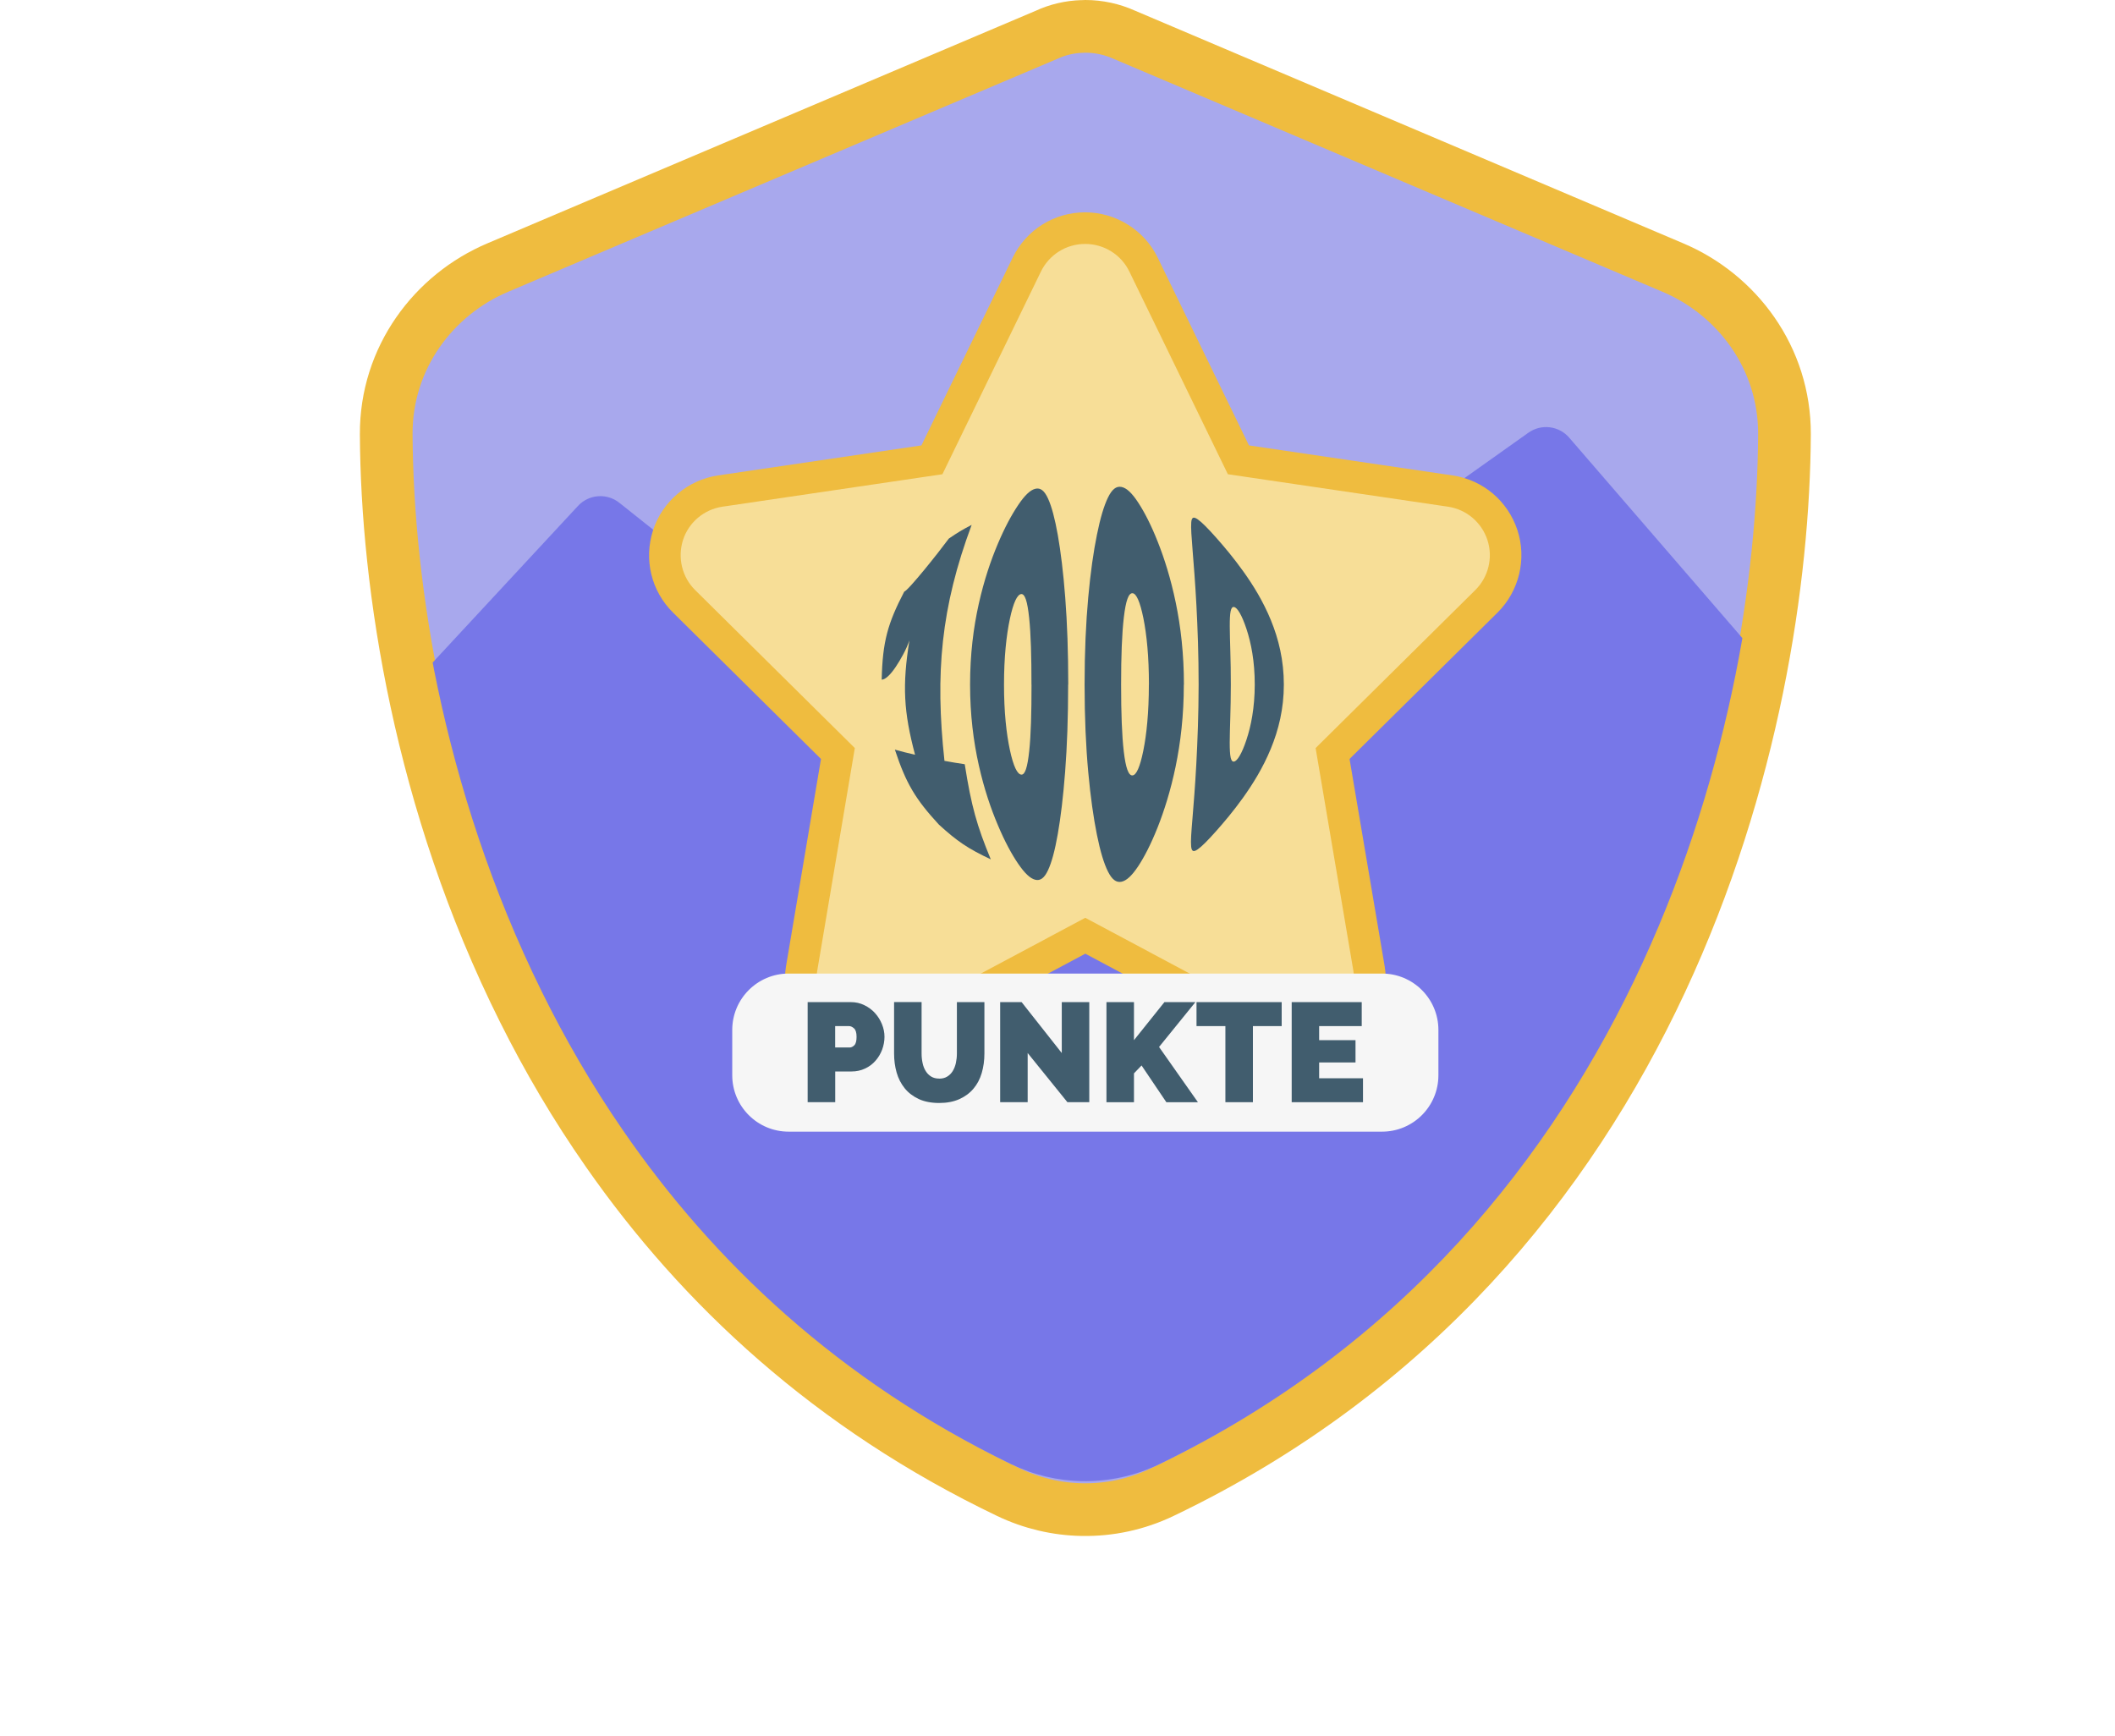
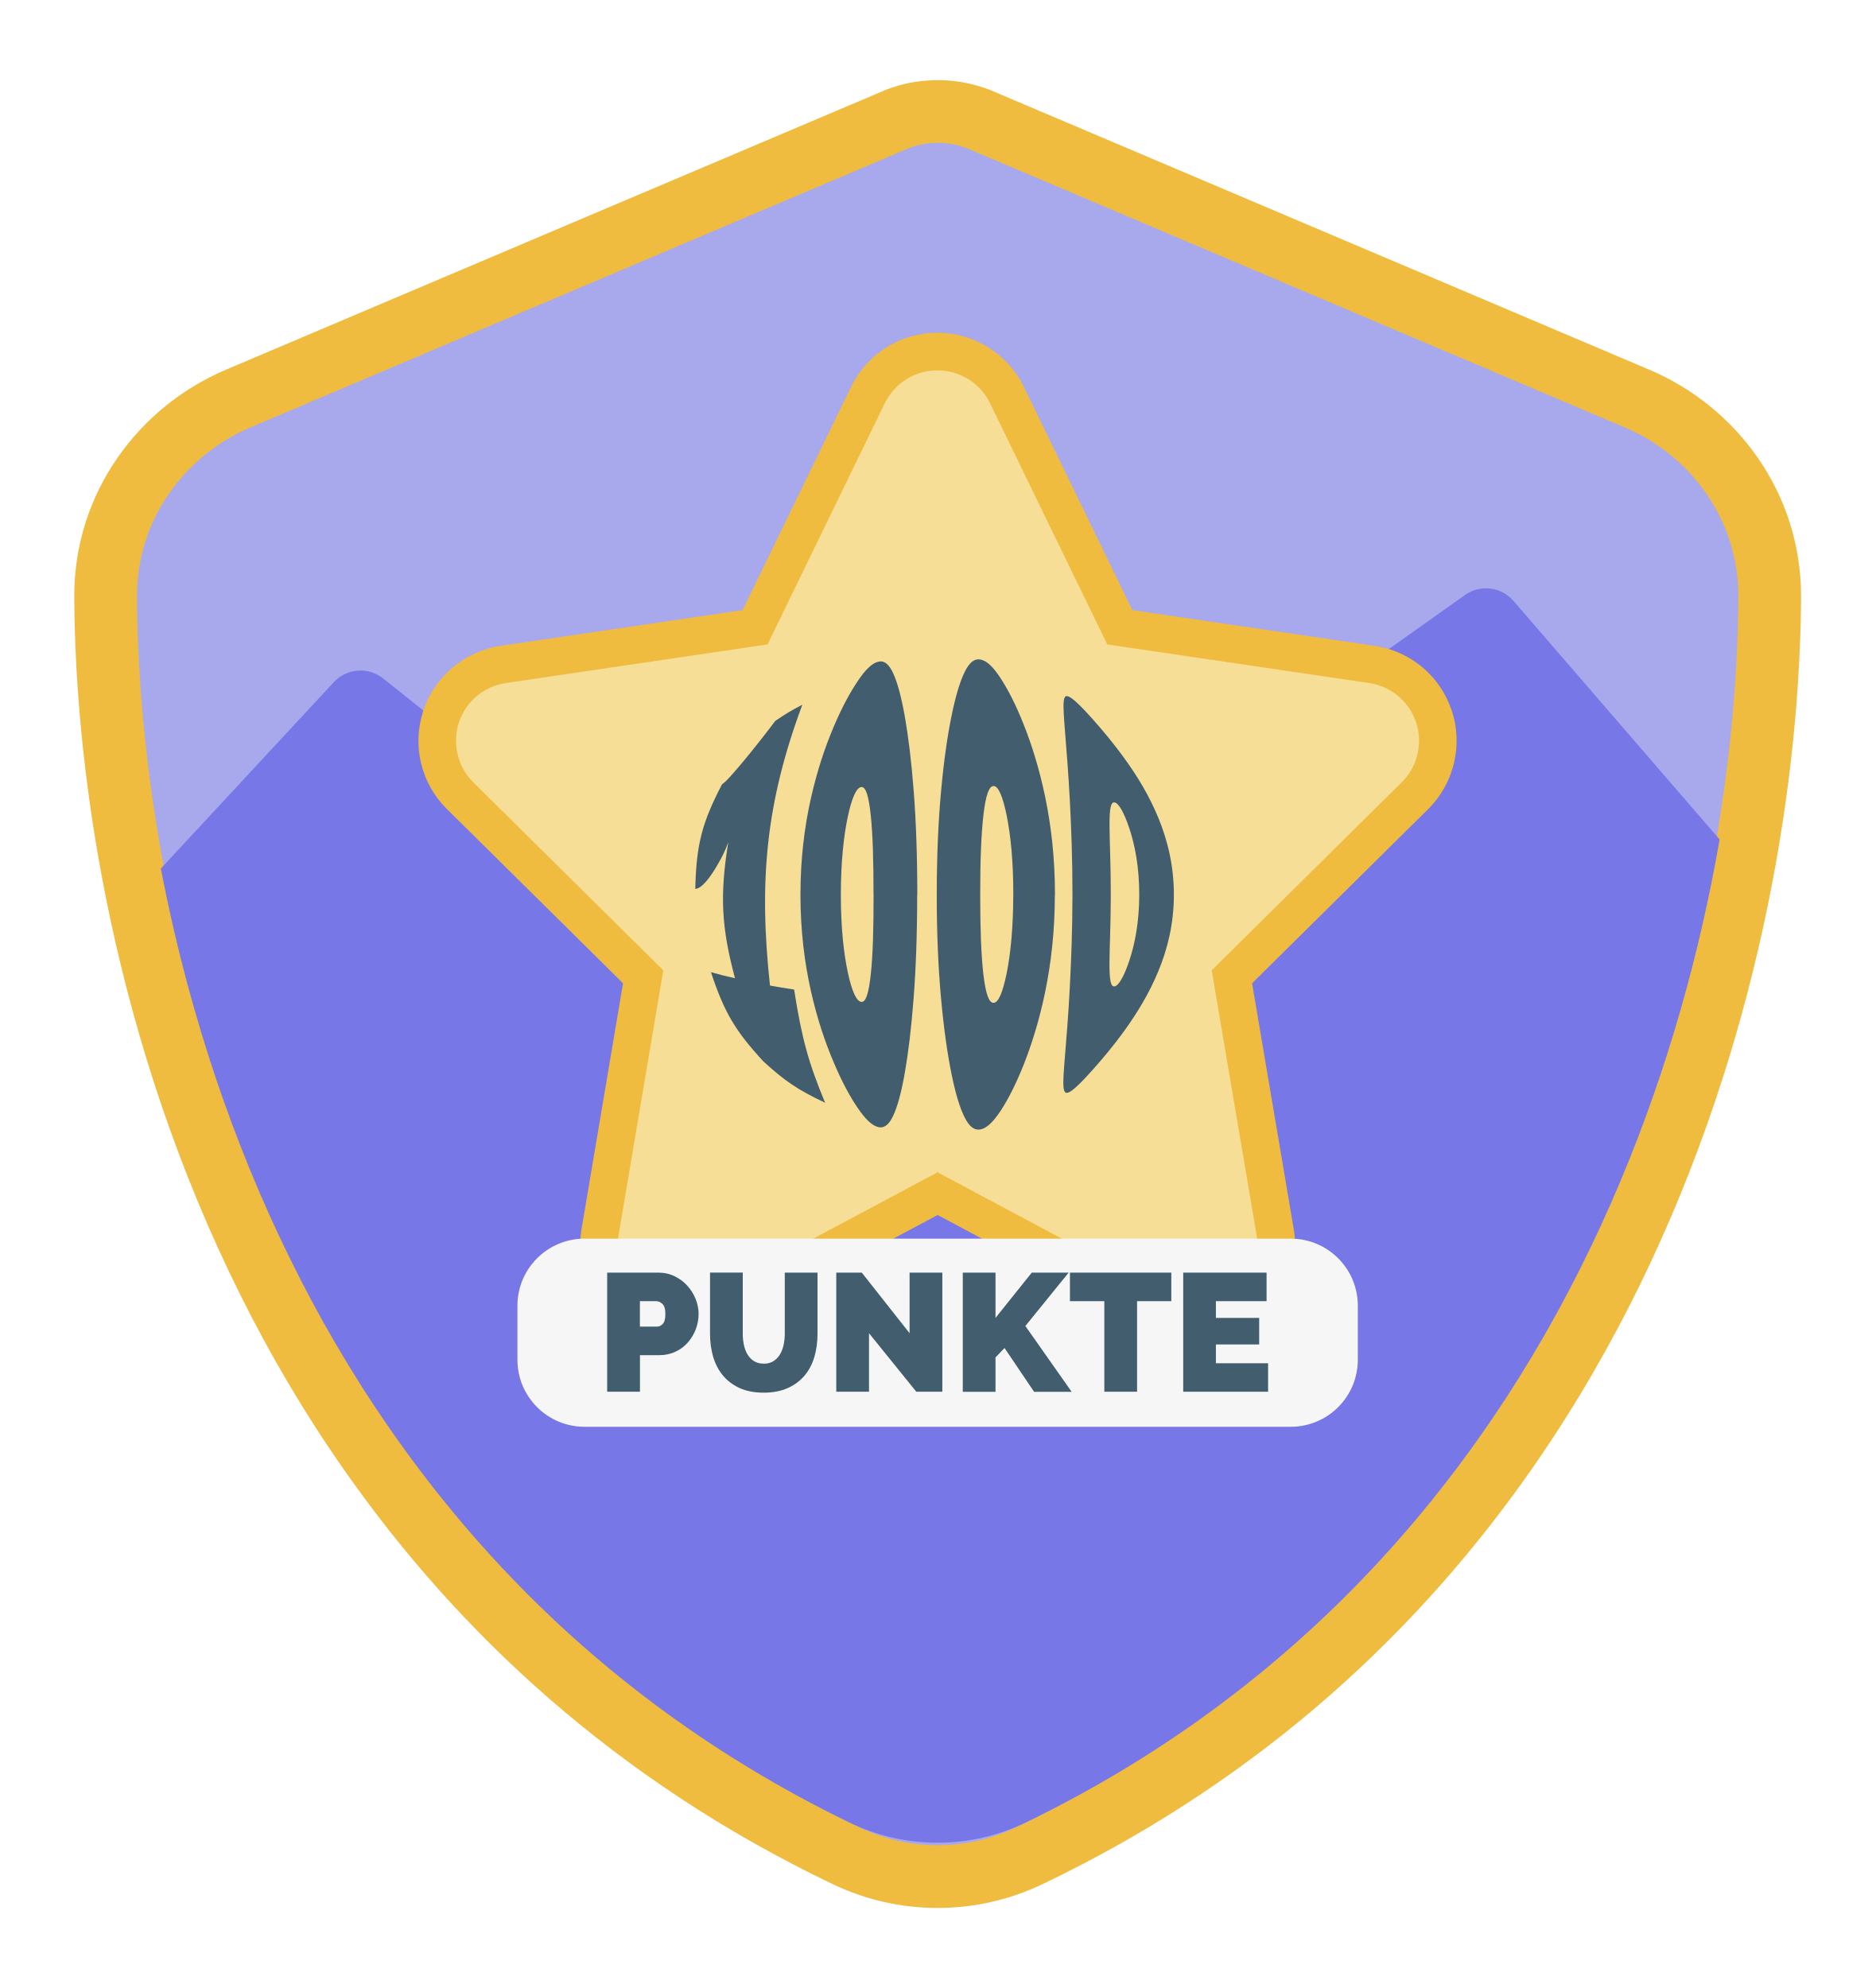
- <svg xmlns="http://www.w3.org/2000/svg" id="Layer_1" data-name="Layer 1" viewBox="0 0 401.34 329.37">
+ <svg xmlns="http://www.w3.org/2000/svg" id="Layer_1" data-name="Layer 1" viewBox="0 0 299 317">
  <defs>
    <style>
      .cls-1 {
        fill: #7777e8;
      }

      .cls-1, .cls-2, .cls-3, .cls-4, .cls-5, .cls-6 {
        stroke-width: 0px;
      }

      .cls-7 {
        clip-path: url(#clippath);
      }

      .cls-2 {
        fill: none;
      }

      .cls-3 {
        fill: #415d6e;
      }

      .cls-4 {
        fill: #f7de97;
      }

      .cls-8 {
        fill: #a8a8ed;
        stroke: #efbc3f;
        stroke-miterlimit: 10;
        stroke-width: 10px;
      }

      .cls-5 {
        fill: #f6f6f6;
      }

      .cls-6 {
        fill: #efbc3f;
      }
    </style>
    <clipPath id="clippath">
-       <path class="cls-2" d="M334.33,80.91c-.27,53.78-22.09,152.18-114.27,196.9-4.65,2.26-9.69,3.34-14.71,3.25-4.63-.08-9.24-1.17-13.53-3.25-32.6-15.82-56.42-38.36-73.57-63.27-5.93-8.59-11.06-17.47-15.48-26.45-19.02-38.55-25.07-78.99-25.21-107.18-.06-14.21,8.72-25.97,20.49-31.01l4.72-2.03,15.48-6.66L198.82,6.58c2.01-.95,4.26-1.48,6.52-1.55.19-.02.4-.02.59-.02,2.46,0,4.93.54,7.17,1.57l100.72,43.32c11.78,5.04,20.55,16.8,20.5,31.01h0Z" />
+       <path class="cls-2" d="M277.88,93.68c-.27,53.78-22.09,152.18-114.27,196.9-4.65,2.26-9.69,3.34-14.71,3.25-4.63-.08-9.24-1.17-13.53-3.25-32.6-15.82-56.42-38.36-73.57-63.27-5.93-8.59-11.06-17.47-15.48-26.45-19.02-38.55-25.07-78.99-25.21-107.18-.06-14.21,8.72-25.97,20.49-31.01l4.72-2.03,15.48-6.66,80.57-34.63c2.01-.95,4.26-1.48,6.52-1.55.19-.02.4-.02.59-.02,2.46,0,4.93.54,7.17,1.57l100.72,43.32c11.78,5.04,20.55,16.8,20.5,31.01h0Z" />
    </clipPath>
  </defs>
  <g>
-     <path class="cls-8" d="M338.62,82.39c-.28,54.83-22.83,155.16-118.08,200.76-4.8,2.3-10.01,3.41-15.2,3.31-4.78-.08-9.55-1.19-13.98-3.31-33.69-16.13-58.3-39.11-76.02-64.51-6.13-8.76-11.43-17.81-16-26.97-19.65-39.3-25.91-80.54-26.05-109.28-.06-14.49,9.01-26.48,21.17-31.62l4.88-2.07,16-6.79L198.6,6.6c2.08-.97,4.4-1.51,6.74-1.58.2-.02.41-.02.61-.02,2.54,0,5.09.55,7.41,1.6l104.08,44.17c12.17,5.14,21.23,17.13,21.18,31.62h0Z" />
+     <path class="cls-8" d="M282.17,95.16c-.28,54.83-22.83,155.16-118.08,200.76-4.8,2.3-10.01,3.41-15.2,3.31-4.78-.08-9.55-1.19-13.98-3.31-33.69-16.13-58.3-39.11-76.02-64.51-6.13-8.76-11.43-17.81-16-26.97-19.65-39.3-25.91-80.54-26.05-109.28-.06-14.49,9.01-26.48,21.17-31.62l4.88-2.07,16-6.79,83.26-35.31c2.08-.97,4.4-1.51,6.74-1.58.2-.02.41-.02.61-.02,2.54,0,5.09.55,7.41,1.6l104.08,44.17c12.17,5.14,21.23,17.13,21.18,31.62h0Z" />
    <g class="cls-7">
-       <path class="cls-1" d="M54.26,155.72l55.42-59.72c2.06-2.22,5.48-2.48,7.85-.59l69.1,54.98c2.02,1.61,4.86,1.68,6.96.19l96.44-68.47c2.44-1.73,5.79-1.32,7.74.94l102.16,118.24c1.72,1.99,1.88,4.87.41,7.04-6.64,9.8-27.25,32.49-29.59,33.54l-194.91,87c-1.76.78-3.79.65-5.42-.37L2.45,223.95c-2.73-1.7-3.28-5.48-1.15-7.9l52.94-60.34h.02Z" />
+       <path class="cls-1" d="M-2.19,168.49l55.42-59.72c2.06-2.22,5.48-2.48,7.85-.59l69.1,54.98c2.02,1.61,4.86,1.68,6.96.19l96.44-68.47c2.44-1.73,5.79-1.32,7.74.94l102.16,118.24c1.72,1.99,1.88,4.87.41,7.04-6.64,9.8-27.25,32.49-29.59,33.54l-194.91,87c-1.76.78-3.79.65-5.42-.37L-54,236.72c-2.73-1.7-3.28-5.48-1.15-7.9L-2.21,168.48h.02Z" />
    </g>
  </g>
  <g>
-     <path class="cls-4" d="M247.66,198.18c-2.01,0-4.01-.5-5.8-1.44l-35.91-19.17-35.89,19.16c-1.79.94-3.78,1.44-5.79,1.44-2.6,0-5.09-.8-7.2-2.31-3.78-2.71-5.73-7.43-4.96-12.03l6.89-40.84-29.19-28.88c-3.31-3.28-4.48-8.09-3.04-12.56,1.41-4.39,5.29-7.67,9.88-8.36l40.19-5.93,18-37.04c2.1-4.27,6.34-6.92,11.07-6.92s9.05,2.72,11.08,6.93l18,37.03,40.21,5.93c4.63.69,8.41,3.89,9.88,8.34,1.45,4.39.26,9.33-3.04,12.58l-29.19,28.88,6.92,40.83c.77,4.64-1.12,9.25-4.94,12.03-2.1,1.53-4.59,2.34-7.2,2.34h.03Z" />
-     <path class="cls-6" d="M205.93,46.29c3.58,0,6.83,2.04,8.37,5.23l18.7,38.47,41.78,6.16c3.49.52,6.37,2.97,7.47,6.31s.2,7.04-2.3,9.51l-30.3,29.98,7.18,42.36c.58,3.49-.87,7.01-3.75,9.1-1.61,1.17-3.52,1.76-5.43,1.76-1.5,0-3.02-.36-4.4-1.09l-37.31-19.92-37.31,19.92c-1.37.73-2.88,1.08-4.37,1.08-1.92,0-3.84-.59-5.45-1.75-2.88-2.06-4.33-5.61-3.75-9.1l7.15-42.36-30.3-29.98c-2.5-2.47-3.37-6.16-2.3-9.51,1.08-3.34,3.98-5.79,7.47-6.31l41.75-6.16,18.7-38.47c1.57-3.2,4.8-5.23,8.37-5.23M205.93,40.29c-5.89,0-11.16,3.29-13.76,8.59l-17.32,35.64-38.62,5.7c-5.72.86-10.55,4.94-12.31,10.41-1.79,5.55-.33,11.54,3.79,15.61l28.08,27.78-6.63,39.29c-.95,5.73,1.47,11.6,6.17,14.98,2.62,1.88,5.72,2.88,8.95,2.88,2.49,0,4.97-.61,7.17-1.78l34.5-18.42,34.48,18.41c2.24,1.18,4.73,1.8,7.22,1.8,3.25,0,6.34-1.01,8.96-2.91,4.75-3.45,7.1-9.18,6.14-14.94l-6.66-39.31,28.08-27.78c4.1-4.05,5.58-10.19,3.77-15.66-1.83-5.53-6.53-9.5-12.28-10.36l-38.66-5.7-17.31-35.62c-2.52-5.22-7.93-8.61-13.77-8.61h.01Z" />
+     <path class="cls-4" d="M191.21,210.95c-2.01,0-4.01-.5-5.8-1.44l-35.91-19.17-35.89,19.16c-1.79.94-3.78,1.44-5.79,1.44-2.6,0-5.09-.8-7.2-2.31-3.78-2.71-5.73-7.43-4.96-12.03l6.89-40.84-29.19-28.88c-3.31-3.28-4.48-8.09-3.04-12.56,1.41-4.39,5.29-7.67,9.88-8.36l40.19-5.93,18-37.04c2.1-4.27,6.34-6.92,11.07-6.92s9.05,2.72,11.08,6.93l18,37.03,40.21,5.93c4.63.69,8.41,3.89,9.88,8.34,1.45,4.39.26,9.33-3.04,12.58l-29.19,28.88,6.92,40.83c.77,4.64-1.12,9.25-4.94,12.03-2.1,1.53-4.59,2.34-7.2,2.34h.03Z" />
+     <path class="cls-6" d="M149.48,59.06c3.58,0,6.83,2.04,8.37,5.23l18.7,38.47,41.78,6.16c3.49.52,6.37,2.97,7.47,6.31s.2,7.04-2.3,9.51l-30.3,29.98,7.18,42.36c.58,3.49-.87,7.01-3.75,9.1-1.61,1.17-3.52,1.76-5.43,1.76-1.5,0-3.02-.36-4.4-1.09l-37.31-19.92-37.31,19.92c-1.37.73-2.88,1.08-4.37,1.08-1.92,0-3.84-.59-5.45-1.75-2.88-2.06-4.33-5.61-3.75-9.1l7.15-42.36-30.3-29.98c-2.5-2.47-3.37-6.16-2.3-9.51,1.08-3.34,3.98-5.79,7.47-6.31l41.75-6.16,18.7-38.47c1.57-3.2,4.8-5.23,8.37-5.23M149.48,53.06c-5.89,0-11.16,3.29-13.76,8.59l-17.32,35.64-38.62,5.7c-5.72.86-10.55,4.94-12.31,10.41-1.79,5.55-.33,11.54,3.79,15.61l28.08,27.78-6.63,39.29c-.95,5.73,1.47,11.6,6.17,14.98,2.62,1.88,5.72,2.88,8.95,2.88,2.49,0,4.97-.61,7.17-1.78l34.5-18.42,34.48,18.41c2.24,1.18,4.73,1.8,7.22,1.8,3.25,0,6.34-1.01,8.96-2.91,4.75-3.45,7.1-9.18,6.14-14.94l-6.66-39.31,28.08-27.78c4.1-4.05,5.58-10.19,3.77-15.66-1.83-5.53-6.53-9.5-12.28-10.36l-38.66-5.7-17.31-35.62c-2.52-5.22-7.93-8.61-13.77-8.61h.01Z" />
  </g>
  <g>
-     <rect class="cls-5" x="138.95" y="184.74" width="134" height="30" rx="10.7" ry="10.7" />
+     <rect class="cls-5" x="82.5" y="197.51" width="134" height="30" rx="10.7" ry="10.7" />
    <g>
-       <path class="cls-3" d="M153.26,209.15v-18.99h8.19c.93,0,1.78.19,2.57.58.78.38,1.46.88,2.02,1.5s1,1.32,1.32,2.11c.32.79.48,1.59.48,2.39s-.15,1.65-.45,2.45c-.3.79-.73,1.5-1.27,2.11-.54.62-1.2,1.11-1.98,1.47-.78.37-1.63.55-2.55.55h-3.1v5.83h-5.23ZM158.47,198.77h2.76c.32,0,.62-.15.9-.44s.41-.82.41-1.59-.16-1.32-.48-1.6c-.32-.29-.64-.43-.96-.43h-2.62v4.07h0Z" />
-       <path class="cls-3" d="M178.21,204.68c.61,0,1.12-.13,1.55-.4.43-.27.78-.62,1.04-1.06.27-.44.46-.94.59-1.51.12-.57.19-1.17.19-1.79v-9.76h5.22v9.76c0,1.32-.17,2.55-.51,3.7-.34,1.15-.86,2.14-1.58,2.98-.71.84-1.61,1.5-2.69,1.98s-2.35.72-3.81.72-2.81-.25-3.89-.76-1.97-1.19-2.66-2.05-1.2-1.85-1.52-2.98-.48-2.33-.48-3.6v-9.76h5.22v9.76c0,.62.06,1.23.19,1.81.12.58.32,1.09.59,1.52.27.44.61.78,1.03,1.04s.93.39,1.54.39h-.02Z" />
-       <path class="cls-3" d="M195.01,199.82v9.33h-5.22v-18.99h4.07l7.62,9.66v-9.66h5.22v18.99h-4.15l-7.54-9.33h0Z" />
-       <path class="cls-3" d="M209.96,209.15v-18.99h5.22v7.22l5.78-7.22h5.88l-6.9,8.51,7.38,10.49h-5.99l-4.71-6.98-1.44,1.5v5.48h-5.22Z" />
-       <path class="cls-3" d="M243.21,194.71h-5.46v14.44h-5.22v-14.44h-5.48v-4.55h16.16v4.55Z" />
-       <path class="cls-3" d="M258.64,204.6v4.55h-13.53v-18.99h13.29v4.55h-8.08v2.67h6.9v4.23h-6.9v3h8.32,0Z" />
+       <path class="cls-3" d="M96.81,221.92v-18.99h8.19c.93,0,1.78.19,2.57.58.78.38,1.46.88,2.02,1.5s1,1.32,1.32,2.11c.32.79.48,1.59.48,2.39s-.15,1.65-.45,2.45c-.3.79-.73,1.5-1.27,2.11-.54.62-1.2,1.11-1.98,1.47-.78.37-1.63.55-2.55.55h-3.1v5.83h-5.23ZM102.02,211.54h2.76c.32,0,.62-.15.9-.44s.41-.82.41-1.59-.16-1.32-.48-1.6c-.32-.29-.64-.43-.96-.43h-2.62v4.07h0Z" />
+       <path class="cls-3" d="M121.76,217.45c.61,0,1.12-.13,1.55-.4.43-.27.78-.62,1.04-1.06.27-.44.46-.94.59-1.51.12-.57.19-1.17.19-1.79v-9.76h5.22v9.76c0,1.32-.17,2.55-.51,3.7-.34,1.15-.86,2.14-1.58,2.98-.71.84-1.61,1.5-2.69,1.98s-2.35.72-3.81.72-2.81-.25-3.89-.76-1.97-1.19-2.66-2.05-1.2-1.85-1.52-2.98-.48-2.33-.48-3.6v-9.76h5.22v9.76c0,.62.06,1.23.19,1.81.12.58.32,1.09.59,1.52.27.44.61.78,1.03,1.04s.93.39,1.54.39h-.02Z" />
+       <path class="cls-3" d="M138.56,212.59v9.33h-5.22v-18.99h4.07l7.62,9.66v-9.66h5.22v18.99h-4.15l-7.54-9.33h0Z" />
+       <path class="cls-3" d="M153.51,221.92v-18.99h5.22v7.22l5.78-7.22h5.88l-6.9,8.51,7.38,10.49h-5.99l-4.71-6.98-1.44,1.5v5.48h-5.22Z" />
+       <path class="cls-3" d="M186.76,207.48h-5.46v14.44h-5.22v-14.44h-5.48v-4.55h16.16v4.55Z" />
+       <path class="cls-3" d="M202.19,217.37v4.55h-13.53v-18.99h13.29v4.55h-8.08v2.67h6.9v4.23h-6.9v3h8.32,0Z" />
    </g>
  </g>
  <g>
-     <path class="cls-3" d="M183.07,145.03c1.25,7.96,2.31,11.68,4.94,18.04-4.36-2.06-6.37-3.42-9.85-6.6-4.45-4.83-6.23-7.79-8.35-14.22,1.48.41,2.25.61,3.83.97-2.17-8.16-2.44-13.17-1.07-21.7-.31.88-.7,1.76-1.16,2.62s-.94,1.67-1.44,2.41-.97,1.33-1.44,1.76c-.47.44-.87.65-1.22.66.16-7.21,1.14-10.67,4.27-16.69.22-.1.69-.54,1.41-1.34s1.5-1.72,2.36-2.76,1.72-2.13,2.6-3.24c.87-1.11,1.57-2.03,2.1-2.74,1.65-1.13,2.52-1.66,4.33-2.6-5.83,15.66-6.96,28.17-5.16,44.78,1.51.28,2.28.4,3.85.64h0Z" />
-     <path class="cls-3" d="M202.69,129.93c0,6.19-.2,11.7-.57,16.51-.37,4.81-.85,8.72-1.4,11.85-.55,3.13-1.16,5.37-1.85,6.84-.69,1.48-1.45,2.05-2.42,1.81s-2.01-1.24-3.23-3.02-2.53-4.18-3.85-7.31c-1.33-3.13-2.62-6.88-3.63-11.39-1.01-4.5-1.66-9.58-1.66-15.31s.64-10.81,1.65-15.32,2.29-8.26,3.62-11.4c1.32-3.13,2.64-5.55,3.87-7.37,1.22-1.82,2.27-2.83,3.24-3.07s1.73.35,2.42,1.87c.69,1.52,1.29,3.77,1.85,6.91.55,3.14,1.04,7.06,1.41,11.87.37,4.81.57,10.32.57,16.52h-.02ZM195.73,129.92c0-5.36-.11-9.56-.44-12.68-.33-3.12-.79-4.57-1.5-4.51-.75.06-1.5,1.6-2.16,4.72s-1.11,7.23-1.11,12.48.46,9.33,1.12,12.4c.66,3.07,1.4,4.6,2.16,4.66.71.06,1.17-1.38,1.5-4.45.33-3.07.44-7.24.44-12.61h0Z" />
-     <path class="cls-3" d="M224.64,129.92c0,5.82-.61,10.98-1.56,15.56s-2.17,8.38-3.42,11.55c-1.26,3.16-2.51,5.58-3.68,7.35-1.18,1.77-2.21,2.75-3.19,2.94-.99.19-1.79-.43-2.55-1.95-.76-1.52-1.45-3.8-2.09-6.97-.64-3.17-1.21-7.11-1.65-11.93s-.69-10.33-.69-16.54.25-11.72.69-16.55,1.01-8.77,1.66-11.94c.64-3.17,1.33-5.47,2.09-7.03s1.56-2.2,2.55-2.01,2.02,1.18,3.2,2.99c1.18,1.81,2.44,4.24,3.69,7.41,1.26,3.17,2.47,6.98,3.42,11.56s1.55,9.75,1.55,15.57h-.02ZM218.02,129.92c0-5.31-.42-9.47-1.05-12.61-.64-3.15-1.34-4.69-2.06-4.74-.76-.05-1.28,1.43-1.65,4.57-.37,3.15-.52,7.38-.52,12.78s.15,9.61.51,12.71c.37,3.1.89,4.56,1.65,4.51.72-.05,1.42-1.57,2.05-4.68.63-3.1,1.05-7.23,1.06-12.54h0Z" />
-     <path class="cls-3" d="M243.62,129.91c0,4.58-1,8.61-2.49,12.21s-3.38,6.63-5.25,9.25c-1.87,2.61-3.66,4.71-5.17,6.41-1.51,1.69-2.64,2.84-3.43,3.39-.79.55-1.15.43-1.25-.55-.1-.97.03-2.68.25-5.29.21-2.61.5-6.03.73-10.35s.43-9.36.44-15.06c0-5.7-.19-10.75-.42-15.07s-.51-7.74-.72-10.36-.34-4.35-.26-5.35c.08-1.01.43-1.14,1.23-.59.79.55,1.93,1.71,3.46,3.43,1.53,1.72,3.32,3.84,5.19,6.45s3.75,5.65,5.23,9.25c1.48,3.61,2.46,7.64,2.46,12.22h0ZM238.1,129.91c0-4.44-.69-7.89-1.57-10.56-.88-2.66-1.73-4.03-2.34-4.16-.65-.14-.84,1.02-.83,3.68.01,2.66.21,6.33.2,11.04,0,4.71-.2,8.35-.21,10.97,0,2.62.19,3.77.84,3.63.61-.13,1.46-1.49,2.33-4.11s1.57-6.06,1.58-10.49h0Z" />
+     <path class="cls-3" d="M126.62,157.8c1.25,7.96,2.31,11.68,4.94,18.04-4.36-2.06-6.37-3.42-9.85-6.6-4.45-4.83-6.23-7.79-8.35-14.22,1.48.41,2.25.61,3.83.97-2.17-8.16-2.44-13.17-1.07-21.7-.31.88-.7,1.76-1.16,2.62s-.94,1.67-1.44,2.41-.97,1.33-1.44,1.76c-.47.44-.87.65-1.22.66.16-7.21,1.14-10.67,4.27-16.69.22-.1.69-.54,1.41-1.34s1.5-1.72,2.36-2.76,1.72-2.13,2.6-3.24c.87-1.11,1.57-2.03,2.1-2.74,1.65-1.13,2.52-1.66,4.33-2.6-5.83,15.66-6.96,28.17-5.16,44.78,1.51.28,2.28.4,3.85.64h0Z" />
+     <path class="cls-3" d="M146.24,142.7c0,6.19-.2,11.7-.57,16.51-.37,4.81-.85,8.72-1.4,11.85-.55,3.13-1.16,5.37-1.85,6.84-.69,1.48-1.45,2.05-2.42,1.81s-2.01-1.24-3.23-3.02-2.53-4.18-3.85-7.31c-1.33-3.13-2.62-6.88-3.63-11.39-1.01-4.5-1.66-9.58-1.66-15.31s.64-10.81,1.65-15.32,2.29-8.26,3.62-11.4c1.32-3.13,2.64-5.55,3.87-7.37,1.22-1.82,2.27-2.83,3.24-3.07s1.73.35,2.42,1.87c.69,1.52,1.29,3.77,1.85,6.91.55,3.14,1.04,7.06,1.41,11.87.37,4.81.57,10.32.57,16.52h-.02ZM139.28,142.69c0-5.36-.11-9.56-.44-12.68-.33-3.12-.79-4.57-1.5-4.51-.75.06-1.5,1.6-2.16,4.72s-1.11,7.23-1.11,12.48.46,9.33,1.12,12.4c.66,3.07,1.4,4.6,2.16,4.66.71.06,1.17-1.38,1.5-4.45.33-3.07.44-7.24.44-12.61h0Z" />
+     <path class="cls-3" d="M168.19,142.69c0,5.82-.61,10.98-1.56,15.56s-2.17,8.38-3.42,11.55c-1.26,3.16-2.51,5.58-3.68,7.35-1.18,1.77-2.21,2.75-3.19,2.94-.99.19-1.79-.43-2.55-1.95-.76-1.52-1.45-3.8-2.09-6.97-.64-3.17-1.21-7.11-1.65-11.93s-.69-10.33-.69-16.54.25-11.72.69-16.55,1.01-8.77,1.66-11.94c.64-3.17,1.33-5.47,2.09-7.03s1.56-2.2,2.55-2.01,2.02,1.18,3.2,2.99c1.18,1.81,2.44,4.24,3.69,7.41,1.26,3.17,2.47,6.98,3.42,11.56s1.55,9.75,1.55,15.57h-.02ZM161.57,142.69c0-5.31-.42-9.47-1.05-12.61-.64-3.15-1.34-4.69-2.06-4.74-.76-.05-1.28,1.43-1.65,4.57-.37,3.15-.52,7.38-.52,12.78s.15,9.61.51,12.71c.37,3.1.89,4.56,1.65,4.51.72-.05,1.42-1.57,2.05-4.68.63-3.1,1.05-7.23,1.06-12.54h0Z" />
+     <path class="cls-3" d="M187.17,142.68c0,4.58-1,8.61-2.49,12.21s-3.38,6.63-5.25,9.25c-1.87,2.61-3.66,4.71-5.17,6.41-1.51,1.69-2.64,2.84-3.43,3.39-.79.55-1.15.43-1.25-.55-.1-.97.03-2.68.25-5.29.21-2.61.5-6.03.73-10.35s.43-9.36.44-15.06c0-5.7-.19-10.75-.42-15.07s-.51-7.74-.72-10.36-.34-4.35-.26-5.35c.08-1.01.43-1.14,1.23-.59.79.55,1.93,1.71,3.46,3.43,1.53,1.72,3.32,3.84,5.19,6.45s3.75,5.65,5.23,9.25c1.48,3.61,2.46,7.64,2.46,12.22h0ZM181.65,142.68c0-4.44-.69-7.89-1.57-10.56-.88-2.66-1.73-4.03-2.34-4.16-.65-.14-.84,1.02-.83,3.68.01,2.66.21,6.33.2,11.04,0,4.71-.2,8.35-.21,10.97,0,2.62.19,3.77.84,3.63.61-.13,1.46-1.49,2.33-4.11s1.57-6.06,1.58-10.49h0Z" />
  </g>
</svg>
